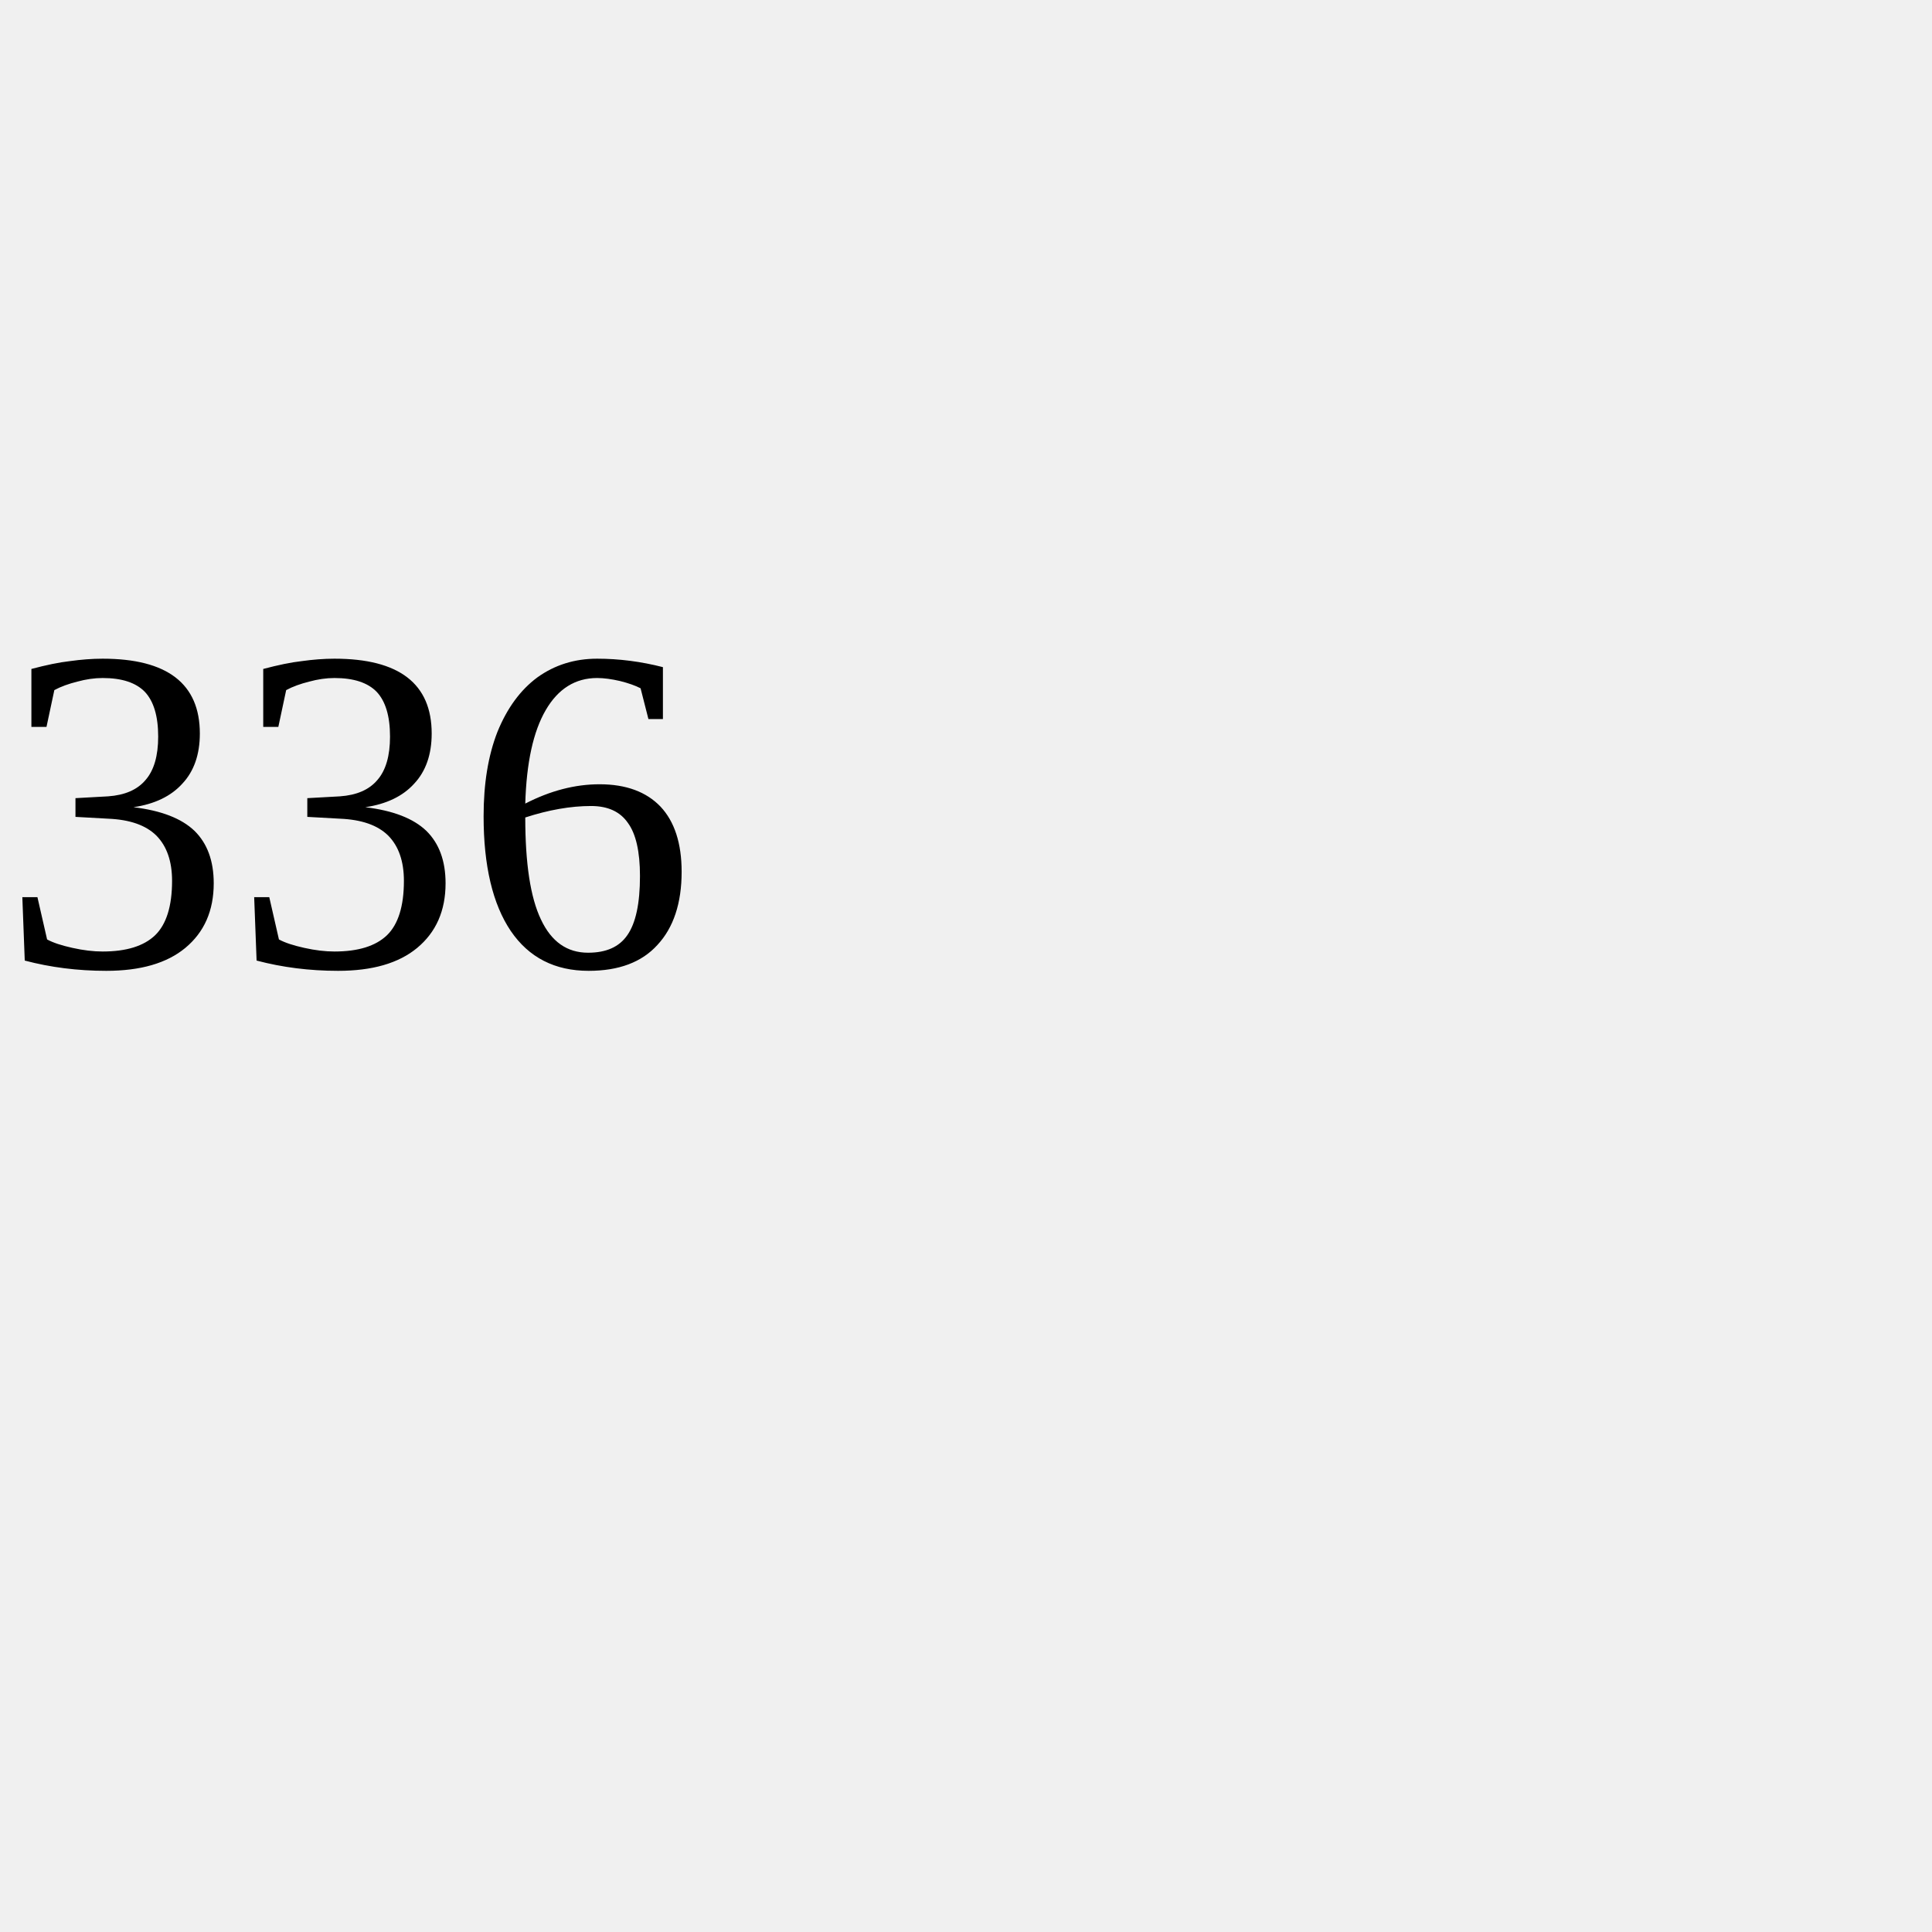
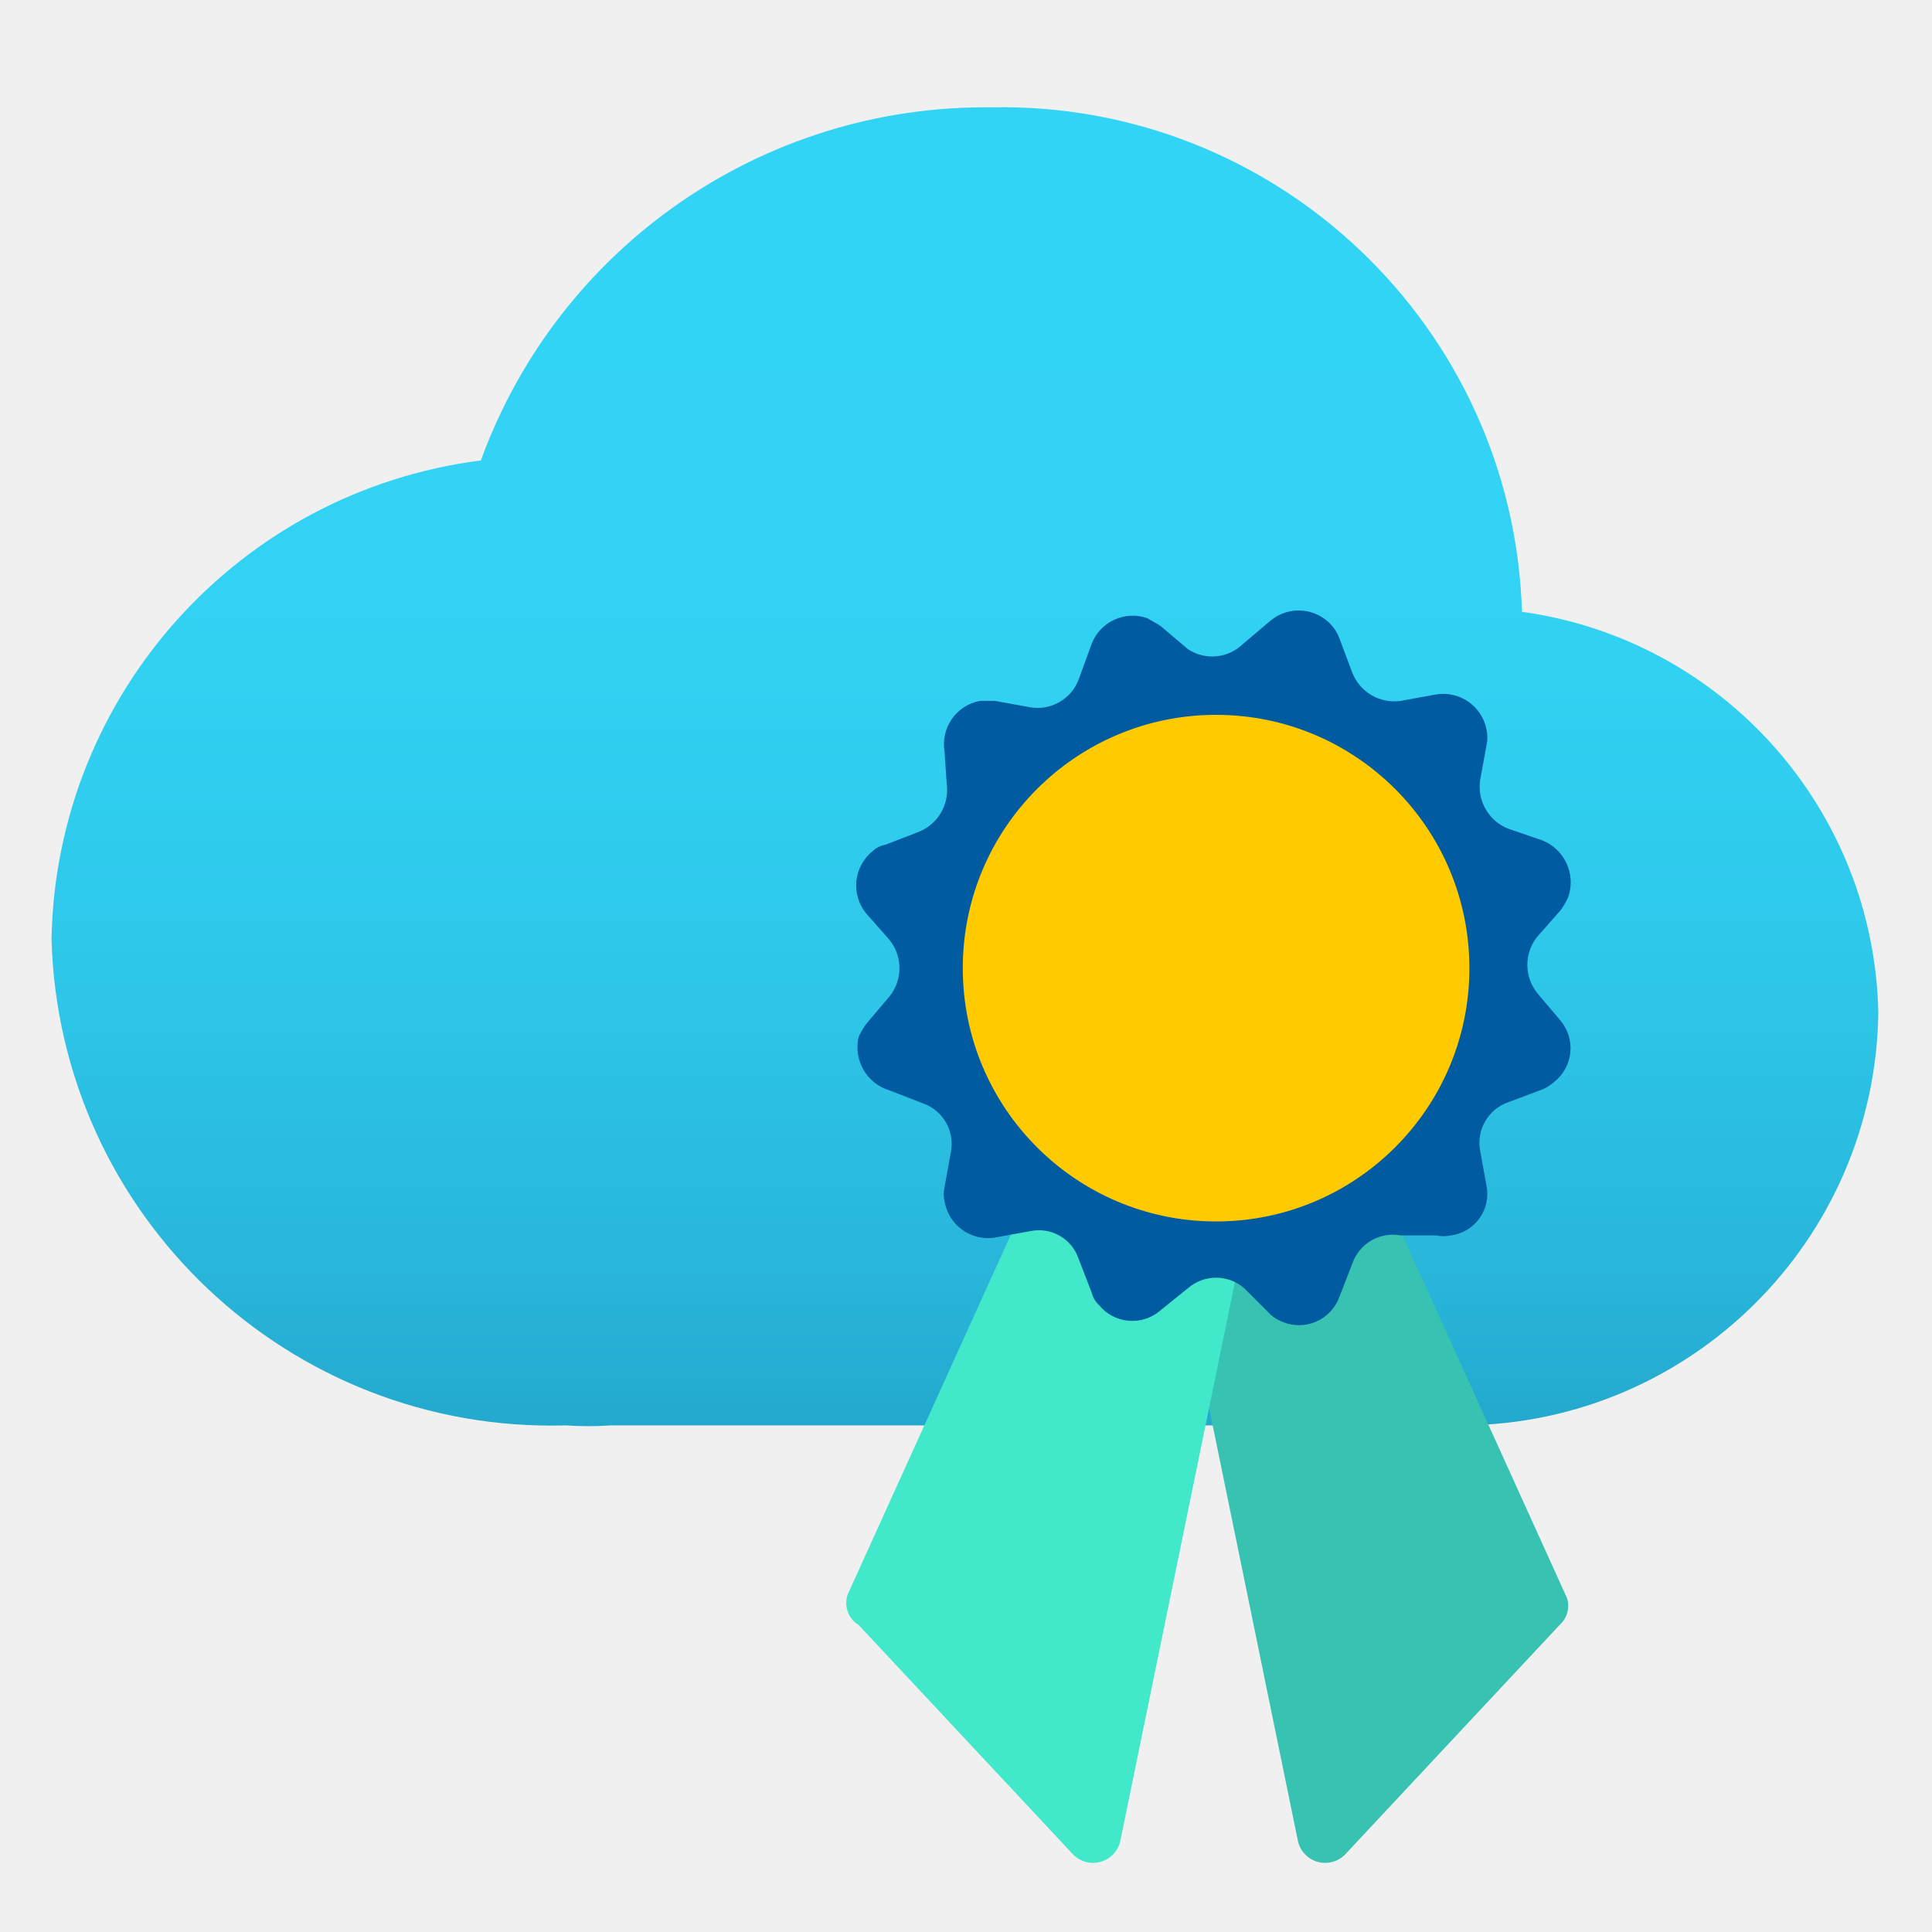
- <svg xmlns="http://www.w3.org/2000/svg" viewBox="0 0 50 50">
-   <text x="0" y="25" class="small">336</text>
+ <svg xmlns="http://www.w3.org/2000/svg" viewBox="0 0 18 18" class="msportalfx-svg-placeholder" role="presentation" focusable="false">
+   <g>
+     <defs>
+       <linearGradient id="d74108f9-1d3a-40ab-91e2-81cb5f8f0032" x1="9" x2="9" y1="-.88" y2="16.01" gradientUnits="userSpaceOnUse">
+         <stop offset=".22" stop-color="#32d4f5" />
+         <stop offset=".43" stop-color="#31d1f2" />
+         <stop offset=".6" stop-color="#2dc6e9" />
+         <stop offset=".76" stop-color="#28b5d9" />
+         <stop offset=".91" stop-color="#1f9dc4" />
+         <stop offset="1" stop-color="#198ab3" />
+       </linearGradient>
+     </defs>
+     <path fill="url(#d74108f9-1d3a-40ab-91e2-81cb5f8f0032)" d="M17.5 9.44a3.85 3.85 0 0 0-3.32-3.74A4.85 4.85 0 0 0 9.23 1a5 5 0 0 0-4.75 3.29 4.58 4.58 0 0 0-4 4.46 4.66 4.66 0 0 0 4.79 4.53 3 3 0 0 0 .42 0h7.75a.64.64 0 0 0 .2 0 3.9 3.9 0 0 0 3.86-3.84z" />
+     <path fill="#37c2b1" d="m14.53 15.14-2 2.14a.26.26 0 0 1-.44-.14l-1.21-5.9A.26.26 0 0 1 11 11l1.32-.54a.26.26 0 0 1 .33.13l1.95 4.3a.24.24 0 0 1-.07.25z" />
+     <path fill="#42e8ca" d="m8 15.14 2 2.14a.26.26 0 0 0 .44-.14l1.21-5.9a.26.26 0 0 0-.15-.28l-1.32-.54a.26.26 0 0 0-.33.13l-1.95 4.3a.24.24 0 0 0 .1.29z" />
+     <path fill="#005ba1" d="m11.58 6 .26-.22a.41.41 0 0 1 .57.05.37.37 0 0 1 .07.12l.12.32a.42.42 0 0 0 .45.26l.33-.06a.41.41 0 0 1 .47.33.33.33 0 0 1 0 .14l-.06.33a.42.42 0 0 0 .26.45l.32.11a.42.42 0 0 1 .24.53.75.75 0 0 1-.07.12l-.22.25a.42.42 0 0 0 0 .52l.22.26a.4.4 0 0 1-.06.57.41.41 0 0 1-.11.07l-.32.12a.4.4 0 0 0-.26.45l.06.33a.39.39 0 0 1-.33.46.33.33 0 0 1-.14 0h-.33a.4.4 0 0 0-.45.26l-.12.31a.4.4 0 0 1-.52.24.37.37 0 0 1-.12-.07l-.25-.25a.4.4 0 0 0-.52 0l-.26.21a.4.4 0 0 1-.57-.05.24.24 0 0 1-.07-.12l-.12-.31a.39.39 0 0 0-.45-.26l-.33.06a.41.41 0 0 1-.47-.34.29.29 0 0 1 0-.13l.06-.33a.4.4 0 0 0-.26-.45l-.31-.12a.42.42 0 0 1-.29-.5.75.75 0 0 1 .07-.12l.22-.26a.42.42 0 0 0 0-.52l-.22-.25a.41.41 0 0 1 .06-.58.23.23 0 0 1 .12-.06l.31-.12a.42.42 0 0 0 .26-.45L8.8 7a.41.41 0 0 1 .33-.47h.14l.33.06a.41.41 0 0 0 .45-.26l.12-.33a.41.41 0 0 1 .52-.24l.12.07.26.22a.41.41 0 0 0 .51-.05z" />
+     <circle cx="11.33" cy="9.02" r="2.36" fill="#ffca00" />
+   </g>
  <style>.msportalfx-svg-c01{fill:#fff}.msportalfx-svg-c02{fill:#e5e5e5}.msportalfx-svg-c03{fill:#a0a1a2}.msportalfx-svg-c04{fill:#7a7a7a}.msportalfx-svg-c05{fill:#3e3e3e}.msportalfx-svg-c06{fill:#1e1e1e}.msportalfx-svg-c07{fill:#0f0f0f}.msportalfx-svg-c08{fill:#ba141a}.msportalfx-svg-c09{fill:#dd5900}.msportalfx-svg-c10{fill:#ff8c00}.msportalfx-svg-c11{fill:#fcd116}.msportalfx-svg-c12{fill:#fee087}.msportalfx-svg-c13{fill:#b8d432}.msportalfx-svg-c14,.msportalfx-svg-c32{fill:#57a300}.msportalfx-svg-c15{fill:#59b4d9}.msportalfx-svg-c16{fill:#3999c6}.msportalfx-svg-c17{fill:#804998}.msportalfx-svg-c18{fill:#ec008c}.msportalfx-svg-c19{fill:#0072c6}.msportalfx-svg-c20{fill:#68217a}.msportalfx-svg-c21{fill:#00188f}.msportalfx-svg-c22{fill:#e81123}.fxs-mode-light .msportalfx-svg-c22{fill:#a4262c}.msportalfx-svg-c23{fill:#cae3f3}.msportalfx-svg-c24{fill:#59aed3}.msportalfx-svg-c25{fill:#4c3b12}.msportalfx-svg-c26{fill:#be9555}.msportalfx-svg-c27{fill:#4f4d52}.msportalfx-svg-c28{fill:#ef6f59}.msportalfx-svg-c29{fill:#f7cb64}.msportalfx-svg-c30{fill:#fdd8db}.msportalfx-svg-c31{fill:#f6ffec}.msportalfx-svg-c33{fill:#8a2da5}.msportalfx-svg-c34{fill:#e00b1c}.msportalfx-svg-c35{fill:#015cda}.msportalfx-svg-c36{fill:#5db300}.msportalfx-svg-c97{fill:#ffb900}.msportalfx-svg-c98{fill:#00a4ef}.msportalfx-svg-c99{fill:#f25022}.msportalfx-inverted-theme .msportalfx-svg-c05,.fxs-theme-dark .msportalfx-svg-c05{fill:#777}.msportalfx-inverted-theme .msportalfx-svg-c07,.fxs-theme-dark .msportalfx-svg-c07{fill:#f2f2f2}.msportalfx-svg-palette-white{fill:#fff}.msportalfx-svg-palette-blue{fill:#015cda}.msportalfx-svg-palette-black{fill:#1e1e1e}.msportalfx-svg-palette-green{fill:#57a300}.msportalfx-svg-palette-gray{fill:#a0a1a2}.msportalfx-svg-palette-inherit{fill:inherit}.msportalfx-svg-badge{position:absolute;left:0;bottom:0;min-height:10px;min-width:10px}.fxc-menu-icon&gt;.msportalfx-svg-badge{left:-2px;bottom:-2px;min-height:8px;min-width:8px}.msportalfx-svg-disabled{filter:grayscale(100%)}.msportalfx-svg-loading-square{animation:ProgressFlagAnimation 1.45s infinite ease-in-out;transform-origin:50%}.msportalfx-svg-loading-square:nth-child(1){animation-delay:0s}.msportalfx-svg-loading-square:nth-child(2){animation-delay:.2s}.msportalfx-svg-loading-square:nth-child(3){animation-delay:.4s}@keyframes ProgressFlagAnimation{0%{transform:scale(1);opacity:.3}36.1%{transform:scale(1.06);opacity:1}50%{transform:scale(1.06);opacity:1}86.1%{transform:scale(1);opacity:.3}}.msportalfx-svg-flip-horizontal&gt;svg,svg.msportalfx-svg-flip-horizontal{transform:scaleX(-1)}.msportalfx-svg-fabric-rotate360{animation:ImageRotation 1.3s cubic-bezier(.53,.21,.29,.67) infinite}@keyframes ImageRotation{0%{transform:rotate(-45deg)}100%{transform:rotate(315deg)}}.fxs-svg-number .msportalfx-font-bold{font-size:10px;fill:#0065ad}.fxs-svg-number .fxs-svg-circle{stroke-width:0%;fill:#0078d4}.fxs-svg-number .fxs-svg-text{fill:#fff;font-size:10px}.fxs-svg-number.msportalfx-svg-disabled{filter:grayscale(0%)}.fxs-svg-number.msportalfx-svg-disabled .fxs-svg-circle{fill:#fff;stroke-width:1px;stroke:#949494}.fxs-svg-number.msportalfx-svg-disabled .fxs-svg-text{fill:#949494}.fxs-theme-dark .fxs-svg-number .fxs-svg-text{fill:#0f0f0f}.fxs-theme-dark .fxs-svg-number .fxs-svg-circle{stroke-width:0%;fill:#0078d4}.fxs-theme-dark .fxs-svg-number.msportalfx-svg-disabled .fxs-svg-circle{fill:#0f0f0f;stroke-width:1px;stroke:#949494}.fxs-theme-dark .fxs-svg-number.msportalfx-svg-disabled .fxs-svg-text{fill:#949494}</style>
</svg>
